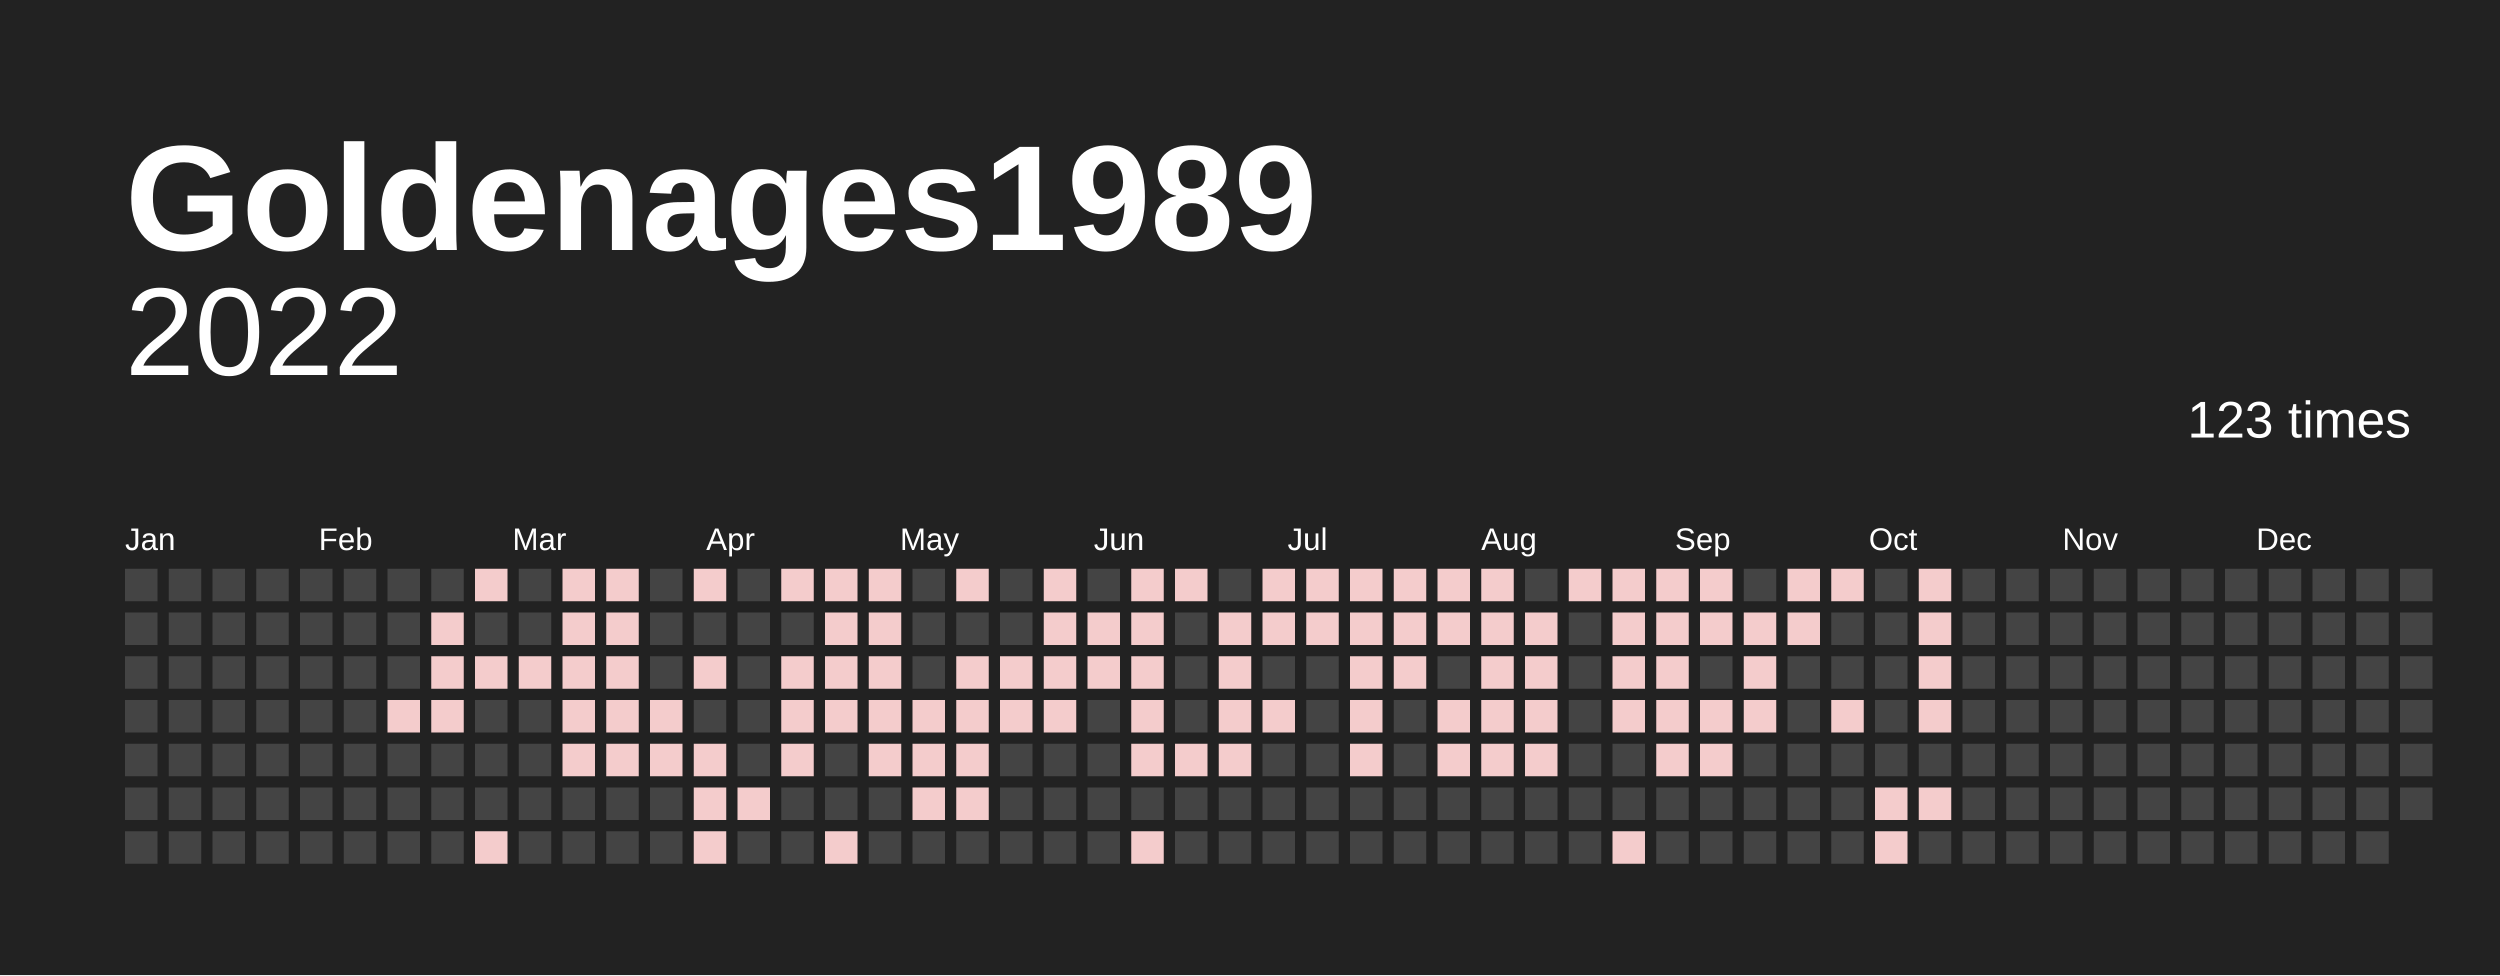
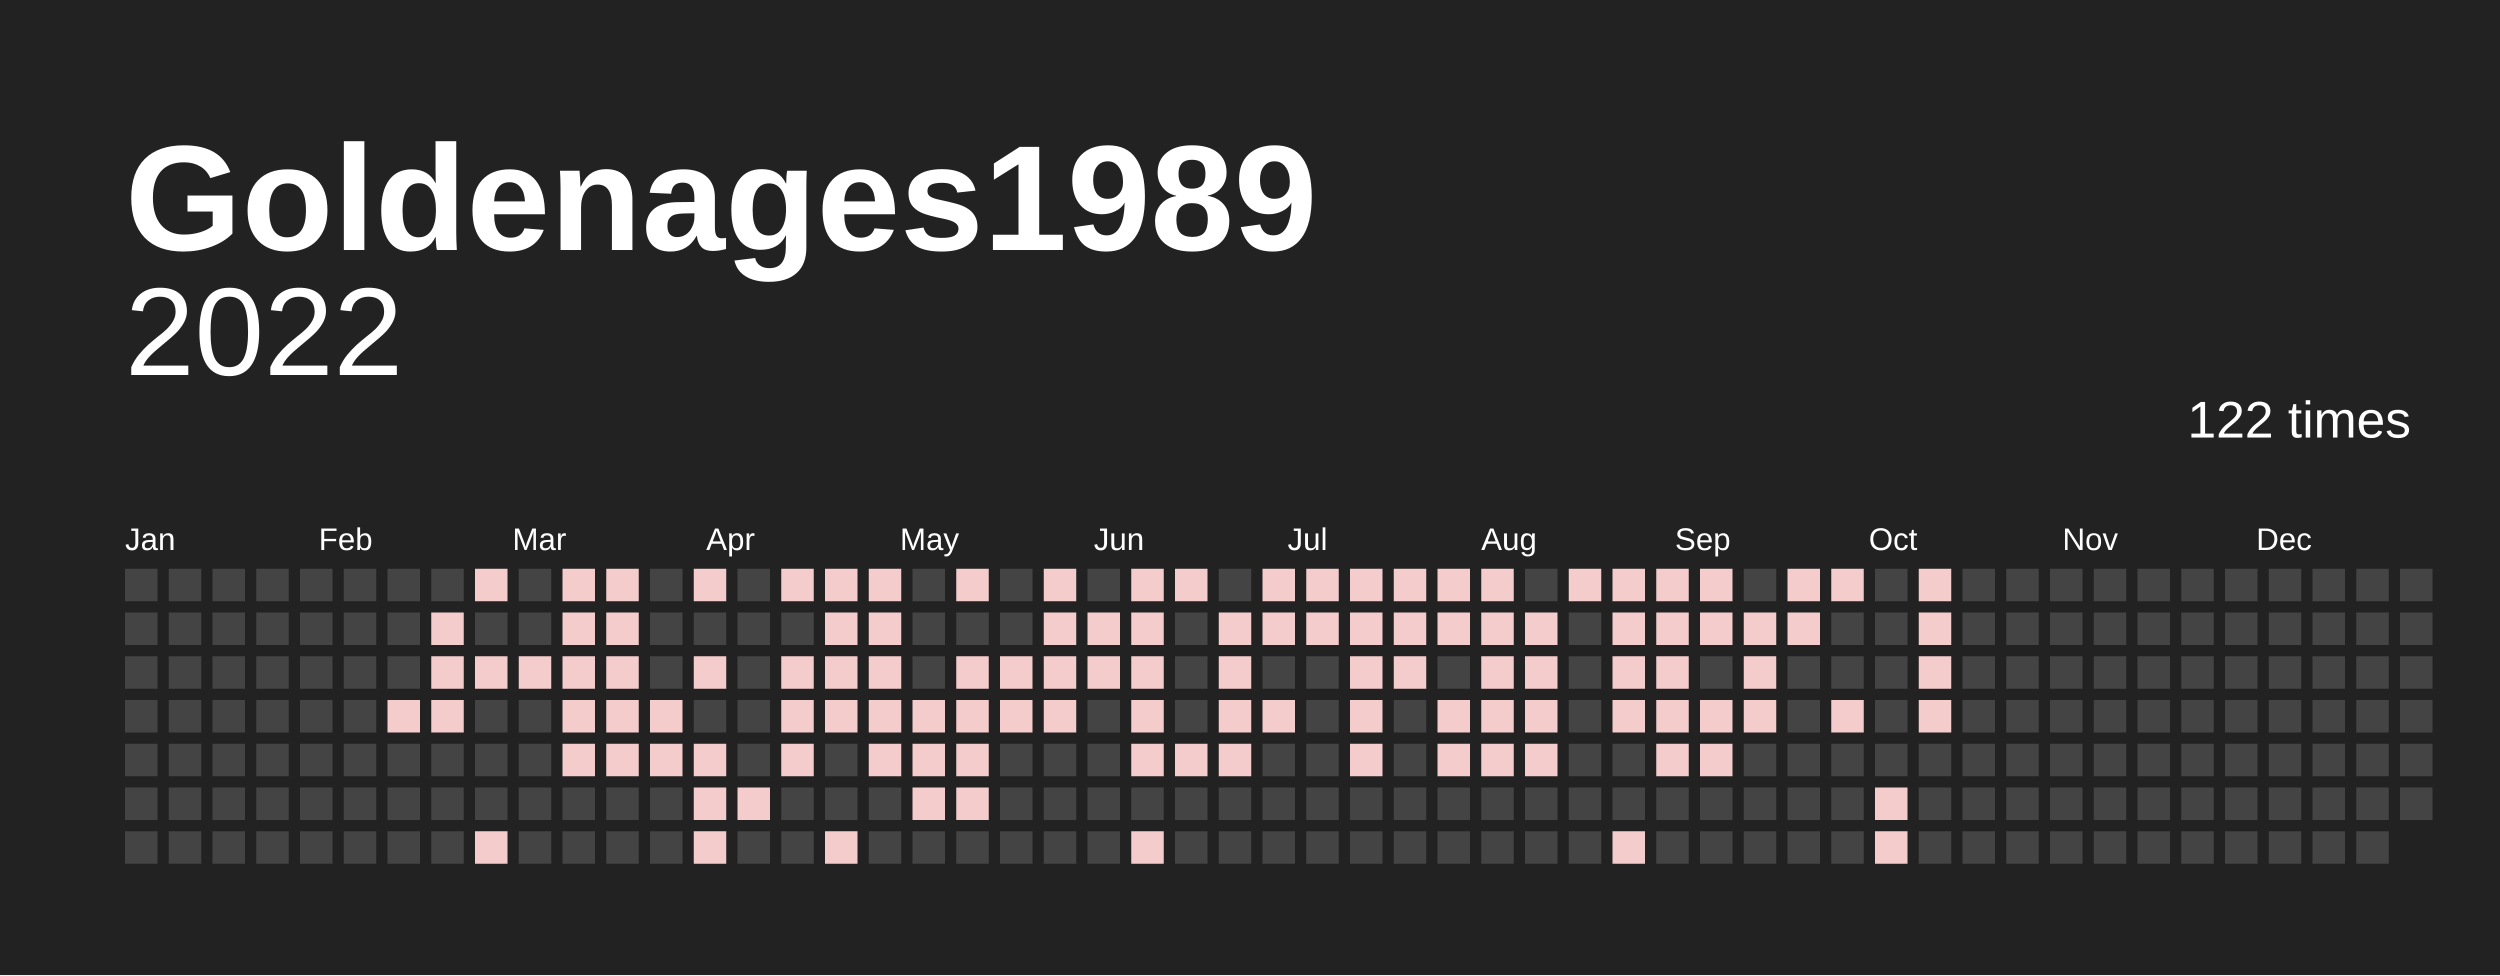
<svg xmlns="http://www.w3.org/2000/svg" baseProfile="full" height="78mm" version="1.1" viewBox="0,0,200,78" width="200mm">
  <defs />
  <rect fill="#222222" height="78" width="200" x="0" y="0" />
  <text fill="#FFFFFF" style="font-size:12px; font-family:Arial; font-weight:bold;" x="10" y="20">Goldenages1989</text>
  <text alignment-baseline="hanging" fill="#FFFFFF" style="font-size:10.0px; font-family:Arial;" x="10" y="30">2022</text>
-   <text alignment-baseline="hanging" fill="#FFFFFF" style="font-size:4.125px; font-family:Arial;" x="175" y="35">123 times</text>
+   <text alignment-baseline="hanging" fill="#FFFFFF" style="font-size:4.125px; font-family:Arial;" x="175" y="35">122 times</text>
  <text fill="#FFFFFF" style="font-size:2.5px; font-family:Arial" x="10.0" y="44">Jan</text>
  <text fill="#FFFFFF" style="font-size:2.5px; font-family:Arial" x="25.5" y="44">Feb</text>
  <text fill="#FFFFFF" style="font-size:2.5px; font-family:Arial" x="41.0" y="44">Mar</text>
  <text fill="#FFFFFF" style="font-size:2.5px; font-family:Arial" x="56.5" y="44">Apr</text>
  <text fill="#FFFFFF" style="font-size:2.5px; font-family:Arial" x="72.0" y="44">May</text>
  <text fill="#FFFFFF" style="font-size:2.5px; font-family:Arial" x="87.5" y="44">Jun</text>
  <text fill="#FFFFFF" style="font-size:2.5px; font-family:Arial" x="103.0" y="44">Jul</text>
  <text fill="#FFFFFF" style="font-size:2.5px; font-family:Arial" x="118.5" y="44">Aug</text>
  <text fill="#FFFFFF" style="font-size:2.5px; font-family:Arial" x="134.0" y="44">Sep</text>
  <text fill="#FFFFFF" style="font-size:2.5px; font-family:Arial" x="149.5" y="44">Oct</text>
  <text fill="#FFFFFF" style="font-size:2.5px; font-family:Arial" x="165.0" y="44">Nov</text>
  <text fill="#FFFFFF" style="font-size:2.5px; font-family:Arial" x="180.5" y="44">Dec</text>
  <rect fill="#444444" height="2.6" width="2.6" x="10.0" y="45.5" />
  <rect fill="#444444" height="2.6" width="2.6" x="10.0" y="49.0" />
  <rect fill="#444444" height="2.6" width="2.6" x="10.0" y="52.5" />
  <rect fill="#444444" height="2.6" width="2.6" x="10.0" y="56.0" />
  <rect fill="#444444" height="2.6" width="2.6" x="10.0" y="59.5" />
  <rect fill="#444444" height="2.6" width="2.6" x="10.0" y="63.0" />
  <rect fill="#444444" height="2.6" width="2.6" x="10.0" y="66.5" />
  <rect fill="#444444" height="2.6" width="2.6" x="13.5" y="45.5" />
  <rect fill="#444444" height="2.6" width="2.6" x="13.5" y="49.0" />
  <rect fill="#444444" height="2.6" width="2.6" x="13.5" y="52.5" />
  <rect fill="#444444" height="2.6" width="2.6" x="13.5" y="56.0" />
  <rect fill="#444444" height="2.6" width="2.6" x="13.5" y="59.5" />
  <rect fill="#444444" height="2.6" width="2.6" x="13.5" y="63.0" />
  <rect fill="#444444" height="2.6" width="2.6" x="13.5" y="66.5" />
  <rect fill="#444444" height="2.6" width="2.6" x="17.0" y="45.5" />
  <rect fill="#444444" height="2.6" width="2.6" x="17.0" y="49.0" />
  <rect fill="#444444" height="2.6" width="2.6" x="17.0" y="52.5" />
  <rect fill="#444444" height="2.6" width="2.6" x="17.0" y="56.0" />
  <rect fill="#444444" height="2.6" width="2.6" x="17.0" y="59.5" />
  <rect fill="#444444" height="2.6" width="2.6" x="17.0" y="63.0" />
  <rect fill="#444444" height="2.6" width="2.6" x="17.0" y="66.5" />
  <rect fill="#444444" height="2.6" width="2.6" x="20.5" y="45.5" />
  <rect fill="#444444" height="2.6" width="2.6" x="20.5" y="49.0" />
  <rect fill="#444444" height="2.6" width="2.6" x="20.5" y="52.5" />
  <rect fill="#444444" height="2.6" width="2.6" x="20.5" y="56.0" />
  <rect fill="#444444" height="2.6" width="2.6" x="20.5" y="59.5" />
  <rect fill="#444444" height="2.6" width="2.6" x="20.5" y="63.0" />
  <rect fill="#444444" height="2.6" width="2.6" x="20.5" y="66.5" />
  <rect fill="#444444" height="2.6" width="2.6" x="24.0" y="45.5" />
  <rect fill="#444444" height="2.6" width="2.6" x="24.0" y="49.0" />
  <rect fill="#444444" height="2.6" width="2.6" x="24.0" y="52.5" />
  <rect fill="#444444" height="2.6" width="2.6" x="24.0" y="56.0" />
  <rect fill="#444444" height="2.6" width="2.6" x="24.0" y="59.5" />
  <rect fill="#444444" height="2.6" width="2.6" x="24.0" y="63.0" />
  <rect fill="#444444" height="2.6" width="2.6" x="24.0" y="66.5" />
  <rect fill="#444444" height="2.6" width="2.6" x="27.5" y="45.5" />
  <rect fill="#444444" height="2.6" width="2.6" x="27.5" y="49.0" />
  <rect fill="#444444" height="2.6" width="2.6" x="27.5" y="52.5" />
  <rect fill="#444444" height="2.6" width="2.6" x="27.5" y="56.0" />
  <rect fill="#444444" height="2.6" width="2.6" x="27.5" y="59.5" />
  <rect fill="#444444" height="2.6" width="2.6" x="27.5" y="63.0" />
  <rect fill="#444444" height="2.6" width="2.6" x="27.5" y="66.5" />
  <rect fill="#444444" height="2.6" width="2.6" x="31.0" y="45.5" />
  <rect fill="#444444" height="2.6" width="2.6" x="31.0" y="49.0" />
  <rect fill="#444444" height="2.6" width="2.6" x="31.0" y="52.5" />
  <rect fill="#f4cccc" height="2.6" width="2.6" x="31.0" y="56.0" />
  <rect fill="#444444" height="2.6" width="2.6" x="31.0" y="59.5" />
  <rect fill="#444444" height="2.6" width="2.6" x="31.0" y="63.0" />
  <rect fill="#444444" height="2.6" width="2.6" x="31.0" y="66.5" />
  <rect fill="#444444" height="2.6" width="2.6" x="34.5" y="45.5" />
  <rect fill="#f4cccc" height="2.6" width="2.6" x="34.5" y="49.0" />
  <rect fill="#f4cccc" height="2.6" width="2.6" x="34.5" y="52.5" />
  <rect fill="#f4cccc" height="2.6" width="2.6" x="34.5" y="56.0" />
  <rect fill="#444444" height="2.6" width="2.6" x="34.5" y="59.5" />
  <rect fill="#444444" height="2.6" width="2.6" x="34.5" y="63.0" />
  <rect fill="#444444" height="2.6" width="2.6" x="34.5" y="66.5" />
  <rect fill="#f4cccc" height="2.6" width="2.6" x="38.0" y="45.5" />
  <rect fill="#444444" height="2.6" width="2.6" x="38.0" y="49.0" />
  <rect fill="#f4cccc" height="2.6" width="2.6" x="38.0" y="52.5" />
  <rect fill="#444444" height="2.6" width="2.6" x="38.0" y="56.0" />
  <rect fill="#444444" height="2.6" width="2.6" x="38.0" y="59.5" />
  <rect fill="#444444" height="2.6" width="2.6" x="38.0" y="63.0" />
  <rect fill="#f4cccc" height="2.6" width="2.6" x="38.0" y="66.5" />
  <rect fill="#444444" height="2.6" width="2.6" x="41.5" y="45.5" />
  <rect fill="#444444" height="2.6" width="2.6" x="41.5" y="49.0" />
  <rect fill="#f4cccc" height="2.6" width="2.6" x="41.5" y="52.5" />
  <rect fill="#444444" height="2.6" width="2.6" x="41.5" y="56.0" />
  <rect fill="#444444" height="2.6" width="2.6" x="41.5" y="59.5" />
  <rect fill="#444444" height="2.6" width="2.6" x="41.5" y="63.0" />
  <rect fill="#444444" height="2.6" width="2.6" x="41.5" y="66.5" />
  <rect fill="#f4cccc" height="2.6" width="2.6" x="45.0" y="45.5" />
  <rect fill="#f4cccc" height="2.6" width="2.6" x="45.0" y="49.0" />
  <rect fill="#f4cccc" height="2.6" width="2.6" x="45.0" y="52.5" />
  <rect fill="#f4cccc" height="2.6" width="2.6" x="45.0" y="56.0" />
  <rect fill="#f4cccc" height="2.6" width="2.6" x="45.0" y="59.5" />
  <rect fill="#444444" height="2.6" width="2.6" x="45.0" y="63.0" />
  <rect fill="#444444" height="2.6" width="2.6" x="45.0" y="66.5" />
  <rect fill="#f4cccc" height="2.6" width="2.6" x="48.5" y="45.5" />
  <rect fill="#f4cccc" height="2.6" width="2.6" x="48.5" y="49.0" />
  <rect fill="#f4cccc" height="2.6" width="2.6" x="48.5" y="52.5" />
  <rect fill="#f4cccc" height="2.6" width="2.6" x="48.5" y="56.0" />
  <rect fill="#f4cccc" height="2.6" width="2.6" x="48.5" y="59.5" />
  <rect fill="#444444" height="2.6" width="2.6" x="48.5" y="63.0" />
  <rect fill="#444444" height="2.6" width="2.6" x="48.5" y="66.5" />
  <rect fill="#444444" height="2.6" width="2.6" x="52.0" y="45.5" />
  <rect fill="#444444" height="2.6" width="2.6" x="52.0" y="49.0" />
  <rect fill="#444444" height="2.6" width="2.6" x="52.0" y="52.5" />
  <rect fill="#f4cccc" height="2.6" width="2.6" x="52.0" y="56.0" />
  <rect fill="#f4cccc" height="2.6" width="2.6" x="52.0" y="59.5" />
  <rect fill="#444444" height="2.6" width="2.6" x="52.0" y="63.0" />
  <rect fill="#444444" height="2.6" width="2.6" x="52.0" y="66.5" />
  <rect fill="#f4cccc" height="2.6" width="2.6" x="55.5" y="45.5" />
  <rect fill="#444444" height="2.6" width="2.6" x="55.5" y="49.0" />
  <rect fill="#f4cccc" height="2.6" width="2.6" x="55.5" y="52.5" />
  <rect fill="#444444" height="2.6" width="2.6" x="55.5" y="56.0" />
  <rect fill="#f4cccc" height="2.6" width="2.6" x="55.5" y="59.5" />
  <rect fill="#f4cccc" height="2.6" width="2.6" x="55.5" y="63.0" />
  <rect fill="#f4cccc" height="2.6" width="2.6" x="55.5" y="66.5" />
  <rect fill="#444444" height="2.6" width="2.6" x="59.0" y="45.5" />
  <rect fill="#444444" height="2.6" width="2.6" x="59.0" y="49.0" />
  <rect fill="#444444" height="2.6" width="2.6" x="59.0" y="52.5" />
  <rect fill="#444444" height="2.6" width="2.6" x="59.0" y="56.0" />
  <rect fill="#444444" height="2.6" width="2.6" x="59.0" y="59.5" />
  <rect fill="#f4cccc" height="2.6" width="2.6" x="59.0" y="63.0" />
  <rect fill="#444444" height="2.6" width="2.6" x="59.0" y="66.5" />
  <rect fill="#f4cccc" height="2.6" width="2.6" x="62.5" y="45.5" />
  <rect fill="#444444" height="2.6" width="2.6" x="62.5" y="49.0" />
  <rect fill="#f4cccc" height="2.6" width="2.6" x="62.5" y="52.5" />
  <rect fill="#f4cccc" height="2.6" width="2.6" x="62.5" y="56.0" />
  <rect fill="#f4cccc" height="2.6" width="2.6" x="62.5" y="59.5" />
  <rect fill="#444444" height="2.6" width="2.6" x="62.5" y="63.0" />
  <rect fill="#444444" height="2.6" width="2.6" x="62.5" y="66.5" />
  <rect fill="#f4cccc" height="2.6" width="2.6" x="66.0" y="45.5" />
  <rect fill="#f4cccc" height="2.6" width="2.6" x="66.0" y="49.0" />
  <rect fill="#f4cccc" height="2.6" width="2.6" x="66.0" y="52.5" />
  <rect fill="#f4cccc" height="2.6" width="2.6" x="66.0" y="56.0" />
  <rect fill="#444444" height="2.6" width="2.6" x="66.0" y="59.5" />
  <rect fill="#444444" height="2.6" width="2.6" x="66.0" y="63.0" />
  <rect fill="#f4cccc" height="2.6" width="2.6" x="66.0" y="66.5" />
  <rect fill="#f4cccc" height="2.6" width="2.6" x="69.5" y="45.5" />
  <rect fill="#f4cccc" height="2.6" width="2.6" x="69.5" y="49.0" />
  <rect fill="#f4cccc" height="2.6" width="2.6" x="69.5" y="52.5" />
  <rect fill="#f4cccc" height="2.6" width="2.6" x="69.5" y="56.0" />
  <rect fill="#f4cccc" height="2.6" width="2.6" x="69.5" y="59.5" />
  <rect fill="#444444" height="2.6" width="2.6" x="69.5" y="63.0" />
  <rect fill="#444444" height="2.6" width="2.6" x="69.5" y="66.5" />
  <rect fill="#444444" height="2.6" width="2.6" x="73.0" y="45.5" />
  <rect fill="#444444" height="2.6" width="2.6" x="73.0" y="49.0" />
  <rect fill="#444444" height="2.6" width="2.6" x="73.0" y="52.5" />
  <rect fill="#f4cccc" height="2.6" width="2.6" x="73.0" y="56.0" />
  <rect fill="#f4cccc" height="2.6" width="2.6" x="73.0" y="59.5" />
  <rect fill="#f4cccc" height="2.6" width="2.6" x="73.0" y="63.0" />
  <rect fill="#444444" height="2.6" width="2.6" x="73.0" y="66.5" />
  <rect fill="#f4cccc" height="2.6" width="2.6" x="76.5" y="45.5" />
  <rect fill="#444444" height="2.6" width="2.6" x="76.5" y="49.0" />
  <rect fill="#f4cccc" height="2.6" width="2.6" x="76.5" y="52.5" />
  <rect fill="#f4cccc" height="2.6" width="2.6" x="76.5" y="56.0" />
  <rect fill="#f4cccc" height="2.6" width="2.6" x="76.5" y="59.5" />
  <rect fill="#f4cccc" height="2.6" width="2.6" x="76.5" y="63.0" />
  <rect fill="#444444" height="2.6" width="2.6" x="76.5" y="66.5" />
  <rect fill="#444444" height="2.6" width="2.6" x="80.0" y="45.5" />
  <rect fill="#444444" height="2.6" width="2.6" x="80.0" y="49.0" />
  <rect fill="#f4cccc" height="2.6" width="2.6" x="80.0" y="52.5" />
  <rect fill="#f4cccc" height="2.6" width="2.6" x="80.0" y="56.0" />
  <rect fill="#444444" height="2.6" width="2.6" x="80.0" y="59.5" />
  <rect fill="#444444" height="2.6" width="2.6" x="80.0" y="63.0" />
  <rect fill="#444444" height="2.6" width="2.6" x="80.0" y="66.5" />
  <rect fill="#f4cccc" height="2.6" width="2.6" x="83.5" y="45.5" />
  <rect fill="#f4cccc" height="2.6" width="2.6" x="83.5" y="49.0" />
  <rect fill="#f4cccc" height="2.6" width="2.6" x="83.5" y="52.5" />
  <rect fill="#f4cccc" height="2.6" width="2.6" x="83.5" y="56.0" />
  <rect fill="#444444" height="2.6" width="2.6" x="83.5" y="59.5" />
  <rect fill="#444444" height="2.6" width="2.6" x="83.5" y="63.0" />
  <rect fill="#444444" height="2.6" width="2.6" x="83.5" y="66.5" />
  <rect fill="#444444" height="2.6" width="2.6" x="87.0" y="45.5" />
  <rect fill="#f4cccc" height="2.6" width="2.6" x="87.0" y="49.0" />
  <rect fill="#f4cccc" height="2.6" width="2.6" x="87.0" y="52.5" />
  <rect fill="#444444" height="2.6" width="2.6" x="87.0" y="56.0" />
  <rect fill="#444444" height="2.6" width="2.6" x="87.0" y="59.5" />
  <rect fill="#444444" height="2.6" width="2.6" x="87.0" y="63.0" />
  <rect fill="#444444" height="2.6" width="2.6" x="87.0" y="66.5" />
  <rect fill="#f4cccc" height="2.6" width="2.6" x="90.5" y="45.5" />
  <rect fill="#f4cccc" height="2.6" width="2.6" x="90.5" y="49.0" />
  <rect fill="#f4cccc" height="2.6" width="2.6" x="90.5" y="52.5" />
  <rect fill="#f4cccc" height="2.6" width="2.6" x="90.5" y="56.0" />
  <rect fill="#f4cccc" height="2.6" width="2.6" x="90.5" y="59.5" />
  <rect fill="#444444" height="2.6" width="2.6" x="90.5" y="63.0" />
  <rect fill="#f4cccc" height="2.6" width="2.6" x="90.5" y="66.5" />
  <rect fill="#f4cccc" height="2.6" width="2.6" x="94.0" y="45.5" />
  <rect fill="#444444" height="2.6" width="2.6" x="94.0" y="49.0" />
  <rect fill="#444444" height="2.6" width="2.6" x="94.0" y="52.5" />
  <rect fill="#444444" height="2.6" width="2.6" x="94.0" y="56.0" />
  <rect fill="#f4cccc" height="2.6" width="2.6" x="94.0" y="59.5" />
  <rect fill="#444444" height="2.6" width="2.6" x="94.0" y="63.0" />
  <rect fill="#444444" height="2.6" width="2.6" x="94.0" y="66.5" />
  <rect fill="#444444" height="2.6" width="2.6" x="97.5" y="45.5" />
  <rect fill="#f4cccc" height="2.6" width="2.6" x="97.5" y="49.0" />
  <rect fill="#f4cccc" height="2.6" width="2.6" x="97.5" y="52.5" />
  <rect fill="#f4cccc" height="2.6" width="2.6" x="97.5" y="56.0" />
  <rect fill="#f4cccc" height="2.6" width="2.6" x="97.5" y="59.5" />
  <rect fill="#444444" height="2.6" width="2.6" x="97.5" y="63.0" />
  <rect fill="#444444" height="2.6" width="2.6" x="97.5" y="66.5" />
  <rect fill="#f4cccc" height="2.6" width="2.6" x="101.0" y="45.5" />
  <rect fill="#f4cccc" height="2.6" width="2.6" x="101.0" y="49.0" />
  <rect fill="#444444" height="2.6" width="2.6" x="101.0" y="52.5" />
  <rect fill="#f4cccc" height="2.6" width="2.6" x="101.0" y="56.0" />
  <rect fill="#444444" height="2.6" width="2.6" x="101.0" y="59.5" />
  <rect fill="#444444" height="2.6" width="2.6" x="101.0" y="63.0" />
  <rect fill="#444444" height="2.6" width="2.6" x="101.0" y="66.5" />
  <rect fill="#f4cccc" height="2.6" width="2.6" x="104.5" y="45.5" />
  <rect fill="#f4cccc" height="2.6" width="2.6" x="104.5" y="49.0" />
  <rect fill="#444444" height="2.6" width="2.6" x="104.5" y="52.5" />
  <rect fill="#444444" height="2.6" width="2.6" x="104.5" y="56.0" />
  <rect fill="#444444" height="2.6" width="2.6" x="104.5" y="59.5" />
  <rect fill="#444444" height="2.6" width="2.6" x="104.5" y="63.0" />
  <rect fill="#444444" height="2.6" width="2.6" x="104.5" y="66.5" />
  <rect fill="#f4cccc" height="2.6" width="2.6" x="108.0" y="45.5" />
  <rect fill="#f4cccc" height="2.6" width="2.6" x="108.0" y="49.0" />
  <rect fill="#f4cccc" height="2.6" width="2.6" x="108.0" y="52.5" />
  <rect fill="#f4cccc" height="2.6" width="2.6" x="108.0" y="56.0" />
  <rect fill="#f4cccc" height="2.6" width="2.6" x="108.0" y="59.5" />
  <rect fill="#444444" height="2.6" width="2.6" x="108.0" y="63.0" />
  <rect fill="#444444" height="2.6" width="2.6" x="108.0" y="66.5" />
  <rect fill="#f4cccc" height="2.6" width="2.6" x="111.5" y="45.5" />
  <rect fill="#f4cccc" height="2.6" width="2.6" x="111.5" y="49.0" />
  <rect fill="#f4cccc" height="2.6" width="2.6" x="111.5" y="52.5" />
  <rect fill="#444444" height="2.6" width="2.6" x="111.5" y="56.0" />
  <rect fill="#444444" height="2.6" width="2.6" x="111.5" y="59.5" />
  <rect fill="#444444" height="2.6" width="2.6" x="111.5" y="63.0" />
  <rect fill="#444444" height="2.6" width="2.6" x="111.5" y="66.5" />
  <rect fill="#f4cccc" height="2.6" width="2.6" x="115.0" y="45.5" />
  <rect fill="#f4cccc" height="2.6" width="2.6" x="115.0" y="49.0" />
  <rect fill="#444444" height="2.6" width="2.6" x="115.0" y="52.5" />
  <rect fill="#f4cccc" height="2.6" width="2.6" x="115.0" y="56.0" />
  <rect fill="#f4cccc" height="2.6" width="2.6" x="115.0" y="59.5" />
  <rect fill="#444444" height="2.6" width="2.6" x="115.0" y="63.0" />
  <rect fill="#444444" height="2.6" width="2.6" x="115.0" y="66.5" />
  <rect fill="#f4cccc" height="2.6" width="2.6" x="118.5" y="45.5" />
  <rect fill="#f4cccc" height="2.6" width="2.6" x="118.5" y="49.0" />
  <rect fill="#f4cccc" height="2.6" width="2.6" x="118.5" y="52.5" />
  <rect fill="#f4cccc" height="2.6" width="2.6" x="118.5" y="56.0" />
  <rect fill="#f4cccc" height="2.6" width="2.6" x="118.5" y="59.5" />
  <rect fill="#444444" height="2.6" width="2.6" x="118.5" y="63.0" />
  <rect fill="#444444" height="2.6" width="2.6" x="118.5" y="66.5" />
  <rect fill="#444444" height="2.6" width="2.6" x="122.0" y="45.5" />
  <rect fill="#f4cccc" height="2.6" width="2.6" x="122.0" y="49.0" />
  <rect fill="#f4cccc" height="2.6" width="2.6" x="122.0" y="52.5" />
  <rect fill="#f4cccc" height="2.6" width="2.6" x="122.0" y="56.0" />
  <rect fill="#f4cccc" height="2.6" width="2.6" x="122.0" y="59.5" />
  <rect fill="#444444" height="2.6" width="2.6" x="122.0" y="63.0" />
  <rect fill="#444444" height="2.6" width="2.6" x="122.0" y="66.5" />
  <rect fill="#f4cccc" height="2.6" width="2.6" x="125.5" y="45.5" />
  <rect fill="#444444" height="2.6" width="2.6" x="125.5" y="49.0" />
  <rect fill="#444444" height="2.6" width="2.6" x="125.5" y="52.5" />
  <rect fill="#444444" height="2.6" width="2.6" x="125.5" y="56.0" />
  <rect fill="#444444" height="2.6" width="2.6" x="125.5" y="59.5" />
  <rect fill="#444444" height="2.6" width="2.6" x="125.5" y="63.0" />
  <rect fill="#444444" height="2.6" width="2.6" x="125.5" y="66.5" />
  <rect fill="#f4cccc" height="2.6" width="2.6" x="129.0" y="45.5" />
  <rect fill="#f4cccc" height="2.6" width="2.6" x="129.0" y="49.0" />
  <rect fill="#f4cccc" height="2.6" width="2.6" x="129.0" y="52.5" />
  <rect fill="#f4cccc" height="2.6" width="2.6" x="129.0" y="56.0" />
  <rect fill="#444444" height="2.6" width="2.6" x="129.0" y="59.5" />
  <rect fill="#444444" height="2.6" width="2.6" x="129.0" y="63.0" />
  <rect fill="#f4cccc" height="2.6" width="2.6" x="129.0" y="66.5" />
  <rect fill="#f4cccc" height="2.6" width="2.6" x="132.5" y="45.5" />
  <rect fill="#f4cccc" height="2.6" width="2.6" x="132.5" y="49.0" />
  <rect fill="#f4cccc" height="2.6" width="2.6" x="132.5" y="52.5" />
  <rect fill="#f4cccc" height="2.6" width="2.6" x="132.5" y="56.0" />
  <rect fill="#f4cccc" height="2.6" width="2.6" x="132.5" y="59.5" />
  <rect fill="#444444" height="2.6" width="2.6" x="132.5" y="63.0" />
  <rect fill="#444444" height="2.6" width="2.6" x="132.5" y="66.5" />
  <rect fill="#f4cccc" height="2.6" width="2.6" x="136.0" y="45.5" />
  <rect fill="#f4cccc" height="2.6" width="2.6" x="136.0" y="49.0" />
  <rect fill="#444444" height="2.6" width="2.6" x="136.0" y="52.5" />
  <rect fill="#f4cccc" height="2.6" width="2.6" x="136.0" y="56.0" />
  <rect fill="#f4cccc" height="2.6" width="2.6" x="136.0" y="59.5" />
  <rect fill="#444444" height="2.6" width="2.6" x="136.0" y="63.0" />
  <rect fill="#444444" height="2.6" width="2.6" x="136.0" y="66.5" />
  <rect fill="#444444" height="2.6" width="2.6" x="139.5" y="45.5" />
  <rect fill="#f4cccc" height="2.6" width="2.6" x="139.5" y="49.0" />
  <rect fill="#f4cccc" height="2.6" width="2.6" x="139.5" y="52.5" />
  <rect fill="#f4cccc" height="2.6" width="2.6" x="139.5" y="56.0" />
  <rect fill="#444444" height="2.6" width="2.6" x="139.5" y="59.5" />
  <rect fill="#444444" height="2.6" width="2.6" x="139.5" y="63.0" />
  <rect fill="#444444" height="2.6" width="2.6" x="139.5" y="66.5" />
  <rect fill="#f4cccc" height="2.6" width="2.6" x="143.0" y="45.5" />
  <rect fill="#f4cccc" height="2.6" width="2.6" x="143.0" y="49.0" />
  <rect fill="#444444" height="2.6" width="2.6" x="143.0" y="52.5" />
  <rect fill="#444444" height="2.6" width="2.6" x="143.0" y="56.0" />
  <rect fill="#444444" height="2.6" width="2.6" x="143.0" y="59.5" />
  <rect fill="#444444" height="2.6" width="2.6" x="143.0" y="63.0" />
  <rect fill="#444444" height="2.6" width="2.6" x="143.0" y="66.5" />
  <rect fill="#f4cccc" height="2.6" width="2.6" x="146.5" y="45.5" />
  <rect fill="#444444" height="2.6" width="2.6" x="146.5" y="49.0" />
  <rect fill="#444444" height="2.6" width="2.6" x="146.5" y="52.5" />
  <rect fill="#f4cccc" height="2.6" width="2.6" x="146.5" y="56.0" />
  <rect fill="#444444" height="2.6" width="2.6" x="146.5" y="59.5" />
  <rect fill="#444444" height="2.6" width="2.6" x="146.5" y="63.0" />
  <rect fill="#444444" height="2.6" width="2.6" x="146.5" y="66.5" />
  <rect fill="#444444" height="2.6" width="2.6" x="150.0" y="45.5" />
  <rect fill="#444444" height="2.6" width="2.6" x="150.0" y="49.0" />
  <rect fill="#444444" height="2.6" width="2.6" x="150.0" y="52.5" />
  <rect fill="#444444" height="2.6" width="2.6" x="150.0" y="56.0" />
  <rect fill="#444444" height="2.6" width="2.6" x="150.0" y="59.5" />
  <rect fill="#f4cccc" height="2.6" width="2.6" x="150.0" y="63.0" />
  <rect fill="#f4cccc" height="2.6" width="2.6" x="150.0" y="66.5" />
  <rect fill="#f4cccc" height="2.6" width="2.6" x="153.5" y="45.5" />
  <rect fill="#f4cccc" height="2.6" width="2.6" x="153.5" y="49.0" />
  <rect fill="#f4cccc" height="2.6" width="2.6" x="153.5" y="52.5" />
  <rect fill="#f4cccc" height="2.6" width="2.6" x="153.5" y="56.0" />
  <rect fill="#444444" height="2.6" width="2.6" x="153.5" y="59.5" />
-   <rect fill="#f4cccc" height="2.6" width="2.6" x="153.5" y="63.0" />
+   <rect fill="#444444" height="2.6" width="2.6" x="153.5" y="63.0" />
  <rect fill="#444444" height="2.6" width="2.6" x="153.5" y="66.5" />
  <rect fill="#444444" height="2.6" width="2.6" x="157.0" y="45.5" />
  <rect fill="#444444" height="2.6" width="2.6" x="157.0" y="49.0" />
  <rect fill="#444444" height="2.6" width="2.6" x="157.0" y="52.5" />
  <rect fill="#444444" height="2.6" width="2.6" x="157.0" y="56.0" />
  <rect fill="#444444" height="2.6" width="2.6" x="157.0" y="59.5" />
  <rect fill="#444444" height="2.6" width="2.6" x="157.0" y="63.0" />
  <rect fill="#444444" height="2.6" width="2.6" x="157.0" y="66.5" />
  <rect fill="#444444" height="2.6" width="2.6" x="160.5" y="45.5" />
  <rect fill="#444444" height="2.6" width="2.6" x="160.5" y="49.0" />
  <rect fill="#444444" height="2.6" width="2.6" x="160.5" y="52.5" />
  <rect fill="#444444" height="2.6" width="2.6" x="160.5" y="56.0" />
  <rect fill="#444444" height="2.6" width="2.6" x="160.5" y="59.5" />
  <rect fill="#444444" height="2.6" width="2.6" x="160.5" y="63.0" />
  <rect fill="#444444" height="2.6" width="2.6" x="160.5" y="66.5" />
  <rect fill="#444444" height="2.6" width="2.6" x="164.0" y="45.5" />
  <rect fill="#444444" height="2.6" width="2.6" x="164.0" y="49.0" />
  <rect fill="#444444" height="2.6" width="2.6" x="164.0" y="52.5" />
  <rect fill="#444444" height="2.6" width="2.6" x="164.0" y="56.0" />
  <rect fill="#444444" height="2.6" width="2.6" x="164.0" y="59.5" />
  <rect fill="#444444" height="2.6" width="2.6" x="164.0" y="63.0" />
  <rect fill="#444444" height="2.6" width="2.6" x="164.0" y="66.5" />
  <rect fill="#444444" height="2.6" width="2.6" x="167.5" y="45.5" />
  <rect fill="#444444" height="2.6" width="2.6" x="167.5" y="49.0" />
  <rect fill="#444444" height="2.6" width="2.6" x="167.5" y="52.5" />
  <rect fill="#444444" height="2.6" width="2.6" x="167.5" y="56.0" />
  <rect fill="#444444" height="2.6" width="2.6" x="167.5" y="59.5" />
  <rect fill="#444444" height="2.6" width="2.6" x="167.5" y="63.0" />
  <rect fill="#444444" height="2.6" width="2.6" x="167.5" y="66.5" />
  <rect fill="#444444" height="2.6" width="2.6" x="171.0" y="45.5" />
  <rect fill="#444444" height="2.6" width="2.6" x="171.0" y="49.0" />
  <rect fill="#444444" height="2.6" width="2.6" x="171.0" y="52.5" />
  <rect fill="#444444" height="2.6" width="2.6" x="171.0" y="56.0" />
  <rect fill="#444444" height="2.6" width="2.6" x="171.0" y="59.5" />
  <rect fill="#444444" height="2.6" width="2.6" x="171.0" y="63.0" />
  <rect fill="#444444" height="2.6" width="2.6" x="171.0" y="66.5" />
  <rect fill="#444444" height="2.6" width="2.6" x="174.5" y="45.5" />
  <rect fill="#444444" height="2.6" width="2.6" x="174.5" y="49.0" />
  <rect fill="#444444" height="2.6" width="2.6" x="174.5" y="52.5" />
  <rect fill="#444444" height="2.6" width="2.6" x="174.5" y="56.0" />
  <rect fill="#444444" height="2.6" width="2.6" x="174.5" y="59.5" />
  <rect fill="#444444" height="2.6" width="2.6" x="174.5" y="63.0" />
  <rect fill="#444444" height="2.6" width="2.6" x="174.5" y="66.5" />
  <rect fill="#444444" height="2.6" width="2.6" x="178.0" y="45.5" />
  <rect fill="#444444" height="2.6" width="2.6" x="178.0" y="49.0" />
  <rect fill="#444444" height="2.6" width="2.6" x="178.0" y="52.5" />
  <rect fill="#444444" height="2.6" width="2.6" x="178.0" y="56.0" />
  <rect fill="#444444" height="2.6" width="2.6" x="178.0" y="59.5" />
  <rect fill="#444444" height="2.6" width="2.6" x="178.0" y="63.0" />
  <rect fill="#444444" height="2.6" width="2.6" x="178.0" y="66.5" />
  <rect fill="#444444" height="2.6" width="2.6" x="181.5" y="45.5" />
  <rect fill="#444444" height="2.6" width="2.6" x="181.5" y="49.0" />
  <rect fill="#444444" height="2.6" width="2.6" x="181.5" y="52.5" />
  <rect fill="#444444" height="2.6" width="2.6" x="181.5" y="56.0" />
  <rect fill="#444444" height="2.6" width="2.6" x="181.5" y="59.5" />
  <rect fill="#444444" height="2.6" width="2.6" x="181.5" y="63.0" />
  <rect fill="#444444" height="2.6" width="2.6" x="181.5" y="66.5" />
  <rect fill="#444444" height="2.6" width="2.6" x="185.0" y="45.5" />
  <rect fill="#444444" height="2.6" width="2.6" x="185.0" y="49.0" />
  <rect fill="#444444" height="2.6" width="2.6" x="185.0" y="52.5" />
  <rect fill="#444444" height="2.6" width="2.6" x="185.0" y="56.0" />
  <rect fill="#444444" height="2.6" width="2.6" x="185.0" y="59.5" />
  <rect fill="#444444" height="2.6" width="2.6" x="185.0" y="63.0" />
  <rect fill="#444444" height="2.6" width="2.6" x="185.0" y="66.5" />
  <rect fill="#444444" height="2.6" width="2.6" x="188.5" y="45.5" />
  <rect fill="#444444" height="2.6" width="2.6" x="188.5" y="49.0" />
  <rect fill="#444444" height="2.6" width="2.6" x="188.5" y="52.5" />
  <rect fill="#444444" height="2.6" width="2.6" x="188.5" y="56.0" />
  <rect fill="#444444" height="2.6" width="2.6" x="188.5" y="59.5" />
  <rect fill="#444444" height="2.6" width="2.6" x="188.5" y="63.0" />
  <rect fill="#444444" height="2.6" width="2.6" x="188.5" y="66.5" />
  <rect fill="#444444" height="2.6" width="2.6" x="192.0" y="45.5" />
  <rect fill="#444444" height="2.6" width="2.6" x="192.0" y="49.0" />
  <rect fill="#444444" height="2.6" width="2.6" x="192.0" y="52.5" />
  <rect fill="#444444" height="2.6" width="2.6" x="192.0" y="56.0" />
  <rect fill="#444444" height="2.6" width="2.6" x="192.0" y="59.5" />
  <rect fill="#444444" height="2.6" width="2.6" x="192.0" y="63.0" />
</svg>
